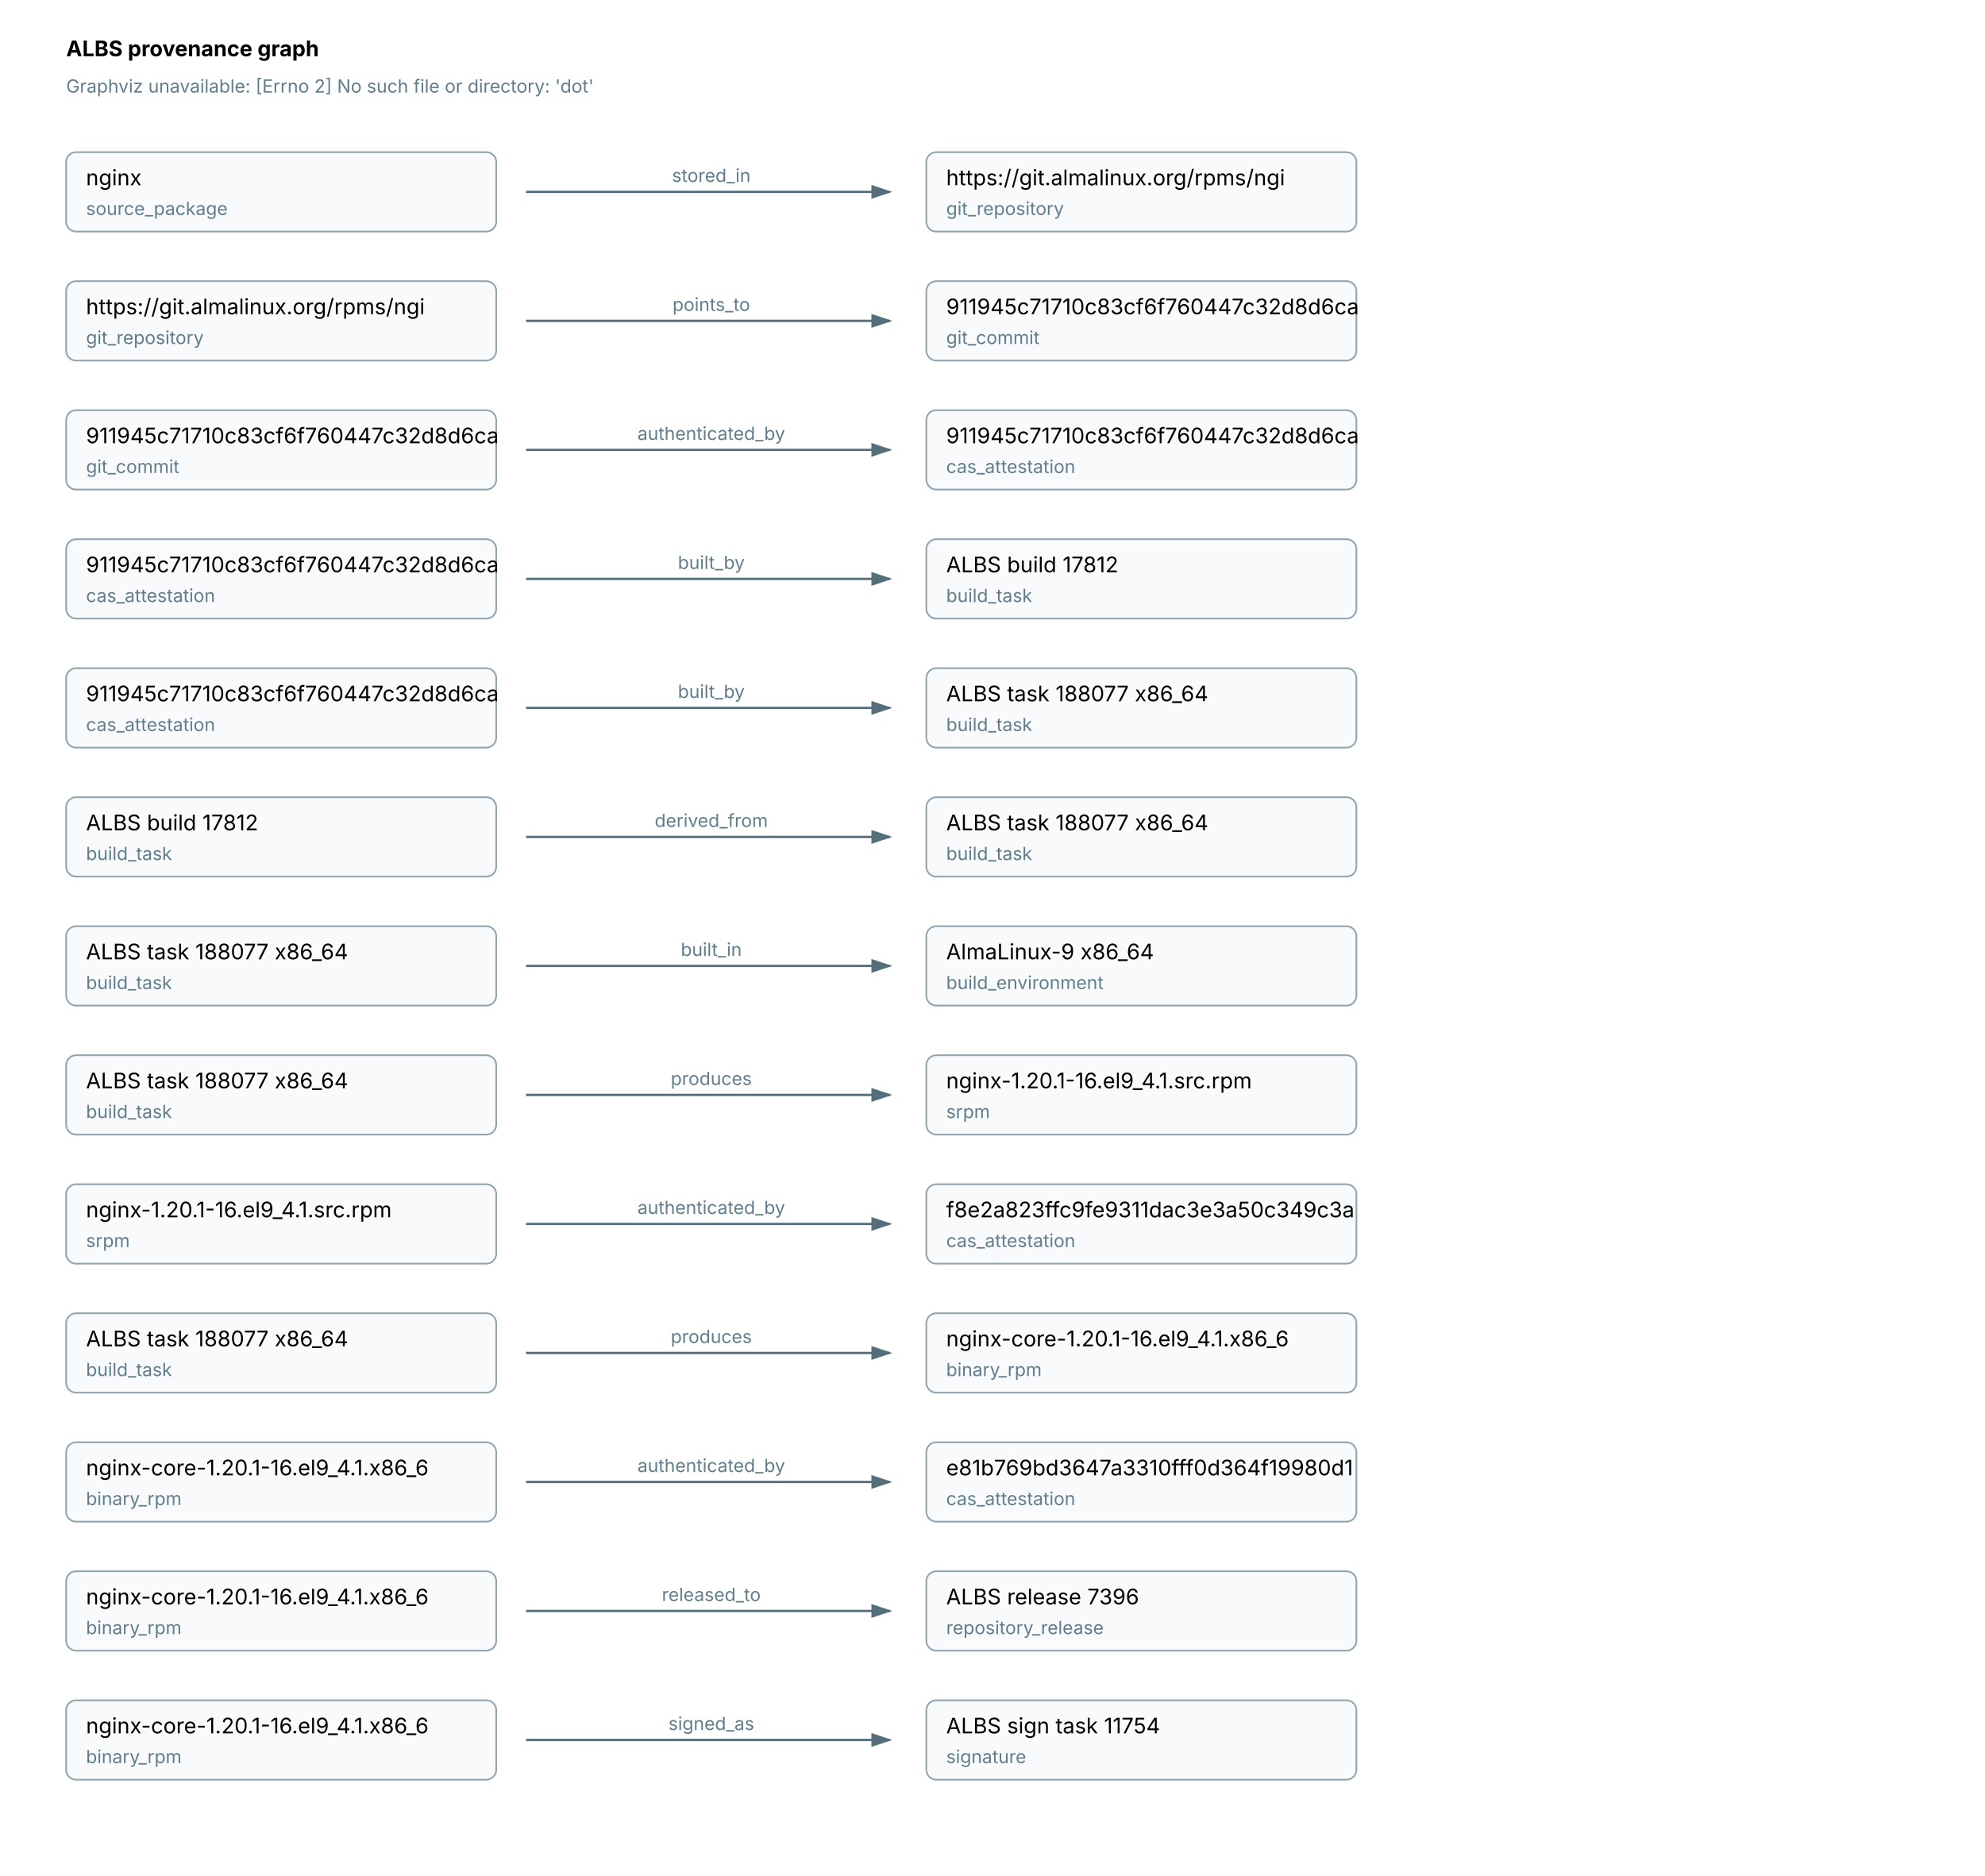
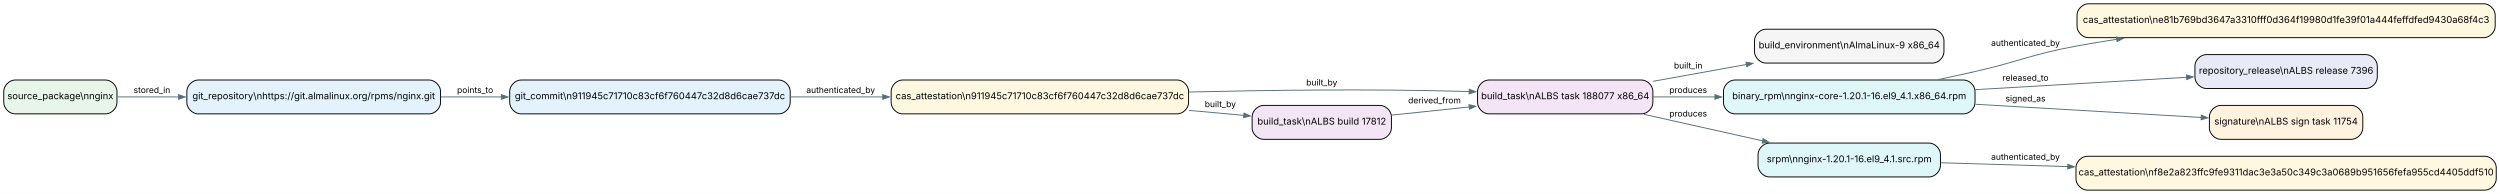
- <svg xmlns="http://www.w3.org/2000/svg" width="1200" height="1134" viewBox="0 0 1200 1134">
-   <style>text{font-family:Inter,Arial,sans-serif;font-size:13px}.meta{fill:#607D8B;font-size:11px}.node{fill:#F8FAFC;stroke:#90A4AE;rx:6}.edge{stroke:#546E7A;stroke-width:1.4;marker-end:url(#arrow)}</style>
-   <defs>
-     <marker id="arrow" markerWidth="10" markerHeight="10" refX="8" refY="3" orient="auto">
-       <path d="M0,0 L0,6 L9,3 z" fill="#546E7A" />
-     </marker>
-   </defs>
-   <rect width="100%" height="100%" fill="white" />
-   <text x="40" y="34" font-size="18" font-weight="700">ALBS provenance graph</text>
-   <text class="meta" x="40" y="56">Graphviz unavailable: [Errno 2] No such file or directory: 'dot'</text>
-   <rect class="node" x="40" y="92" width="260" height="48" />
-   <text x="52" y="112">nginx</text>
-   <text class="meta" x="52" y="130">source_package</text>
-   <line class="edge" x1="318" y1="116" x2="538" y2="116" />
-   <text class="meta" text-anchor="middle" x="430" y="110">stored_in</text>
-   <rect class="node" x="560" y="92" width="260" height="48" />
-   <text x="572" y="112">https://git.almalinux.org/rpms/ngi</text>
-   <text class="meta" x="572" y="130">git_repository</text>
-   <rect class="node" x="40" y="170" width="260" height="48" />
-   <text x="52" y="190">https://git.almalinux.org/rpms/ngi</text>
-   <text class="meta" x="52" y="208">git_repository</text>
-   <line class="edge" x1="318" y1="194" x2="538" y2="194" />
-   <text class="meta" text-anchor="middle" x="430" y="188">points_to</text>
-   <rect class="node" x="560" y="170" width="260" height="48" />
-   <text x="572" y="190">911945c71710c83cf6f760447c32d8d6ca</text>
-   <text class="meta" x="572" y="208">git_commit</text>
-   <rect class="node" x="40" y="248" width="260" height="48" />
-   <text x="52" y="268">911945c71710c83cf6f760447c32d8d6ca</text>
-   <text class="meta" x="52" y="286">git_commit</text>
-   <line class="edge" x1="318" y1="272" x2="538" y2="272" />
-   <text class="meta" text-anchor="middle" x="430" y="266">authenticated_by</text>
-   <rect class="node" x="560" y="248" width="260" height="48" />
-   <text x="572" y="268">911945c71710c83cf6f760447c32d8d6ca</text>
-   <text class="meta" x="572" y="286">cas_attestation</text>
-   <rect class="node" x="40" y="326" width="260" height="48" />
-   <text x="52" y="346">911945c71710c83cf6f760447c32d8d6ca</text>
-   <text class="meta" x="52" y="364">cas_attestation</text>
-   <line class="edge" x1="318" y1="350" x2="538" y2="350" />
-   <text class="meta" text-anchor="middle" x="430" y="344">built_by</text>
-   <rect class="node" x="560" y="326" width="260" height="48" />
-   <text x="572" y="346">ALBS build 17812</text>
-   <text class="meta" x="572" y="364">build_task</text>
-   <rect class="node" x="40" y="404" width="260" height="48" />
-   <text x="52" y="424">911945c71710c83cf6f760447c32d8d6ca</text>
-   <text class="meta" x="52" y="442">cas_attestation</text>
-   <line class="edge" x1="318" y1="428" x2="538" y2="428" />
-   <text class="meta" text-anchor="middle" x="430" y="422">built_by</text>
-   <rect class="node" x="560" y="404" width="260" height="48" />
-   <text x="572" y="424">ALBS task 188077 x86_64</text>
-   <text class="meta" x="572" y="442">build_task</text>
-   <rect class="node" x="40" y="482" width="260" height="48" />
-   <text x="52" y="502">ALBS build 17812</text>
-   <text class="meta" x="52" y="520">build_task</text>
-   <line class="edge" x1="318" y1="506" x2="538" y2="506" />
-   <text class="meta" text-anchor="middle" x="430" y="500">derived_from</text>
-   <rect class="node" x="560" y="482" width="260" height="48" />
-   <text x="572" y="502">ALBS task 188077 x86_64</text>
-   <text class="meta" x="572" y="520">build_task</text>
-   <rect class="node" x="40" y="560" width="260" height="48" />
-   <text x="52" y="580">ALBS task 188077 x86_64</text>
-   <text class="meta" x="52" y="598">build_task</text>
-   <line class="edge" x1="318" y1="584" x2="538" y2="584" />
-   <text class="meta" text-anchor="middle" x="430" y="578">built_in</text>
-   <rect class="node" x="560" y="560" width="260" height="48" />
-   <text x="572" y="580">AlmaLinux-9 x86_64</text>
-   <text class="meta" x="572" y="598">build_environment</text>
-   <rect class="node" x="40" y="638" width="260" height="48" />
-   <text x="52" y="658">ALBS task 188077 x86_64</text>
-   <text class="meta" x="52" y="676">build_task</text>
-   <line class="edge" x1="318" y1="662" x2="538" y2="662" />
-   <text class="meta" text-anchor="middle" x="430" y="656">produces</text>
-   <rect class="node" x="560" y="638" width="260" height="48" />
-   <text x="572" y="658">nginx-1.20.1-16.el9_4.1.src.rpm</text>
-   <text class="meta" x="572" y="676">srpm</text>
-   <rect class="node" x="40" y="716" width="260" height="48" />
-   <text x="52" y="736">nginx-1.20.1-16.el9_4.1.src.rpm</text>
-   <text class="meta" x="52" y="754">srpm</text>
-   <line class="edge" x1="318" y1="740" x2="538" y2="740" />
-   <text class="meta" text-anchor="middle" x="430" y="734">authenticated_by</text>
-   <rect class="node" x="560" y="716" width="260" height="48" />
-   <text x="572" y="736">f8e2a823ffc9fe9311dac3e3a50c349c3a</text>
-   <text class="meta" x="572" y="754">cas_attestation</text>
-   <rect class="node" x="40" y="794" width="260" height="48" />
-   <text x="52" y="814">ALBS task 188077 x86_64</text>
-   <text class="meta" x="52" y="832">build_task</text>
-   <line class="edge" x1="318" y1="818" x2="538" y2="818" />
-   <text class="meta" text-anchor="middle" x="430" y="812">produces</text>
-   <rect class="node" x="560" y="794" width="260" height="48" />
-   <text x="572" y="814">nginx-core-1.20.1-16.el9_4.1.x86_6</text>
-   <text class="meta" x="572" y="832">binary_rpm</text>
-   <rect class="node" x="40" y="872" width="260" height="48" />
-   <text x="52" y="892">nginx-core-1.20.1-16.el9_4.1.x86_6</text>
-   <text class="meta" x="52" y="910">binary_rpm</text>
-   <line class="edge" x1="318" y1="896" x2="538" y2="896" />
-   <text class="meta" text-anchor="middle" x="430" y="890">authenticated_by</text>
-   <rect class="node" x="560" y="872" width="260" height="48" />
-   <text x="572" y="892">e81b769bd3647a3310fff0d364f19980d1</text>
-   <text class="meta" x="572" y="910">cas_attestation</text>
-   <rect class="node" x="40" y="950" width="260" height="48" />
-   <text x="52" y="970">nginx-core-1.20.1-16.el9_4.1.x86_6</text>
-   <text class="meta" x="52" y="988">binary_rpm</text>
-   <line class="edge" x1="318" y1="974" x2="538" y2="974" />
-   <text class="meta" text-anchor="middle" x="430" y="968">released_to</text>
-   <rect class="node" x="560" y="950" width="260" height="48" />
-   <text x="572" y="970">ALBS release 7396</text>
-   <text class="meta" x="572" y="988">repository_release</text>
-   <rect class="node" x="40" y="1028" width="260" height="48" />
-   <text x="52" y="1048">nginx-core-1.20.1-16.el9_4.1.x86_6</text>
-   <text class="meta" x="52" y="1066">binary_rpm</text>
-   <line class="edge" x1="318" y1="1052" x2="538" y2="1052" />
-   <text class="meta" text-anchor="middle" x="430" y="1046">signed_as</text>
-   <rect class="node" x="560" y="1028" width="260" height="48" />
-   <text x="572" y="1048">ALBS sign task 11754</text>
-   <text class="meta" x="572" y="1066">signature</text>
+ <svg xmlns="http://www.w3.org/2000/svg" width="2656pt" height="206pt" viewBox="0.00 0.00 2656.16 206.00">
+   <g id="graph0" class="graph" transform="scale(1 1) rotate(0) translate(4 202)">
+     <polygon fill="white" stroke="none" points="-4,4 -4,-202 2652.16,-202 2652.16,4 -4,4" />
+     <g id="node1" class="node">
+       <path fill="#f3e5f5" stroke="black" d="M1740.12,-117C1740.12,-117 1577.85,-117 1577.85,-117 1571.85,-117 1565.85,-111 1565.85,-105 1565.85,-105 1565.85,-93 1565.85,-93 1565.85,-87 1571.85,-81 1577.85,-81 1577.85,-81 1740.12,-81 1740.12,-81 1746.12,-81 1752.12,-87 1752.12,-93 1752.12,-93 1752.12,-105 1752.12,-105 1752.12,-111 1746.12,-117 1740.12,-117" />
+       <text text-anchor="middle" x="1658.99" y="-96.62" font-family="Inter" font-size="10.00">build_task\nALBS task 188077 x86_64</text>
+     </g>
+     <g id="node3" class="node">
+       <path fill="#f5f5f5" stroke="black" d="M2049.39,-171C2049.39,-171 1872.12,-171 1872.12,-171 1866.12,-171 1860.12,-165 1860.12,-159 1860.12,-159 1860.12,-147 1860.12,-147 1860.12,-141 1866.12,-135 1872.12,-135 1872.12,-135 2049.39,-135 2049.39,-135 2055.39,-135 2061.39,-141 2061.39,-147 2061.39,-147 2061.39,-159 2061.39,-159 2061.39,-165 2055.39,-171 2049.39,-171" />
+       <text text-anchor="middle" x="1960.76" y="-150.62" font-family="Inter" font-size="10.00">build_environment\nAlmaLinux-9 x86_64</text>
+     </g>
+     <g id="edge7" class="edge">
+       <path fill="none" stroke="#546e7a" d="M1752.37,-115.64C1783.77,-121.3 1819.14,-127.67 1851.66,-133.53" />
+       <polygon fill="#546e7a" stroke="#546e7a" points="1851.05,-135.91 1858.37,-134.74 1851.92,-131.08 1851.05,-135.91" />
+       <text text-anchor="middle" x="1789.62" y="-129.2" font-family="Inter" font-size="9.00">built_in</text>
+     </g>
+     <g id="node10" class="node">
+       <path fill="#e0f7fa" stroke="black" d="M2082.39,-117C2082.39,-117 1839.12,-117 1839.12,-117 1833.12,-117 1827.12,-111 1827.12,-105 1827.12,-105 1827.12,-93 1827.12,-93 1827.12,-87 1833.12,-81 1839.12,-81 1839.12,-81 2082.39,-81 2082.39,-81 2088.39,-81 2094.39,-87 2094.39,-93 2094.39,-93 2094.39,-105 2094.39,-105 2094.39,-111 2088.39,-117 2082.39,-117" />
+       <text text-anchor="middle" x="1960.76" y="-96.62" font-family="Inter" font-size="10.00">binary_rpm\nnginx-core-1.20.1-16.el9_4.1.x86_64.rpm</text>
+     </g>
+     <g id="edge10" class="edge">
+       <path fill="none" stroke="#546e7a" d="M1752.37,-99C1773.29,-99 1795.96,-99 1818.38,-99" />
+       <polygon fill="#546e7a" stroke="#546e7a" points="1818.11,-101.45 1825.11,-99 1818.11,-96.55 1818.11,-101.45" />
+       <text text-anchor="middle" x="1789.62" y="-103.2" font-family="Inter" font-size="9.00">produces</text>
+     </g>
+     <g id="node13" class="node">
+       <path fill="#e0f7fa" stroke="black" d="M2045.64,-50C2045.64,-50 1875.87,-50 1875.87,-50 1869.87,-50 1863.87,-44 1863.87,-38 1863.87,-38 1863.87,-26 1863.87,-26 1863.87,-20 1869.87,-14 1875.87,-14 1875.87,-14 2045.64,-14 2045.64,-14 2051.64,-14 2057.64,-20 2057.64,-26 2057.64,-26 2057.64,-38 2057.64,-38 2057.64,-44 2051.64,-50 2045.64,-50" />
+       <text text-anchor="middle" x="1960.76" y="-29.62" font-family="Inter" font-size="10.00">srpm\nnginx-1.20.1-16.el9_4.1.src.rpm</text>
+     </g>
+     <g id="edge8" class="edge">
+       <path fill="none" stroke="#546e7a" d="M1742.69,-80.51C1781.85,-71.76 1828.71,-61.29 1868.86,-52.32" />
+       <polygon fill="#546e7a" stroke="#546e7a" points="1869.28,-54.73 1875.58,-50.81 1868.22,-49.95 1869.28,-54.73" />
+       <text text-anchor="middle" x="1789.62" y="-78.2" font-family="Inter" font-size="9.00">produces</text>
+     </g>
+     <g id="node2" class="node">
+       <path fill="#f3e5f5" stroke="black" d="M1462.35,-90C1462.35,-90 1338.33,-90 1338.33,-90 1332.33,-90 1326.33,-84 1326.33,-78 1326.33,-78 1326.33,-66 1326.33,-66 1326.33,-60 1332.33,-54 1338.33,-54 1338.33,-54 1462.35,-54 1462.35,-54 1468.35,-54 1474.35,-60 1474.35,-66 1474.35,-66 1474.35,-78 1474.35,-78 1474.35,-84 1468.35,-90 1462.35,-90" />
+       <text text-anchor="middle" x="1400.34" y="-69.62" font-family="Inter" font-size="10.00">build_task\nALBS build 17812</text>
+     </g>
+     <g id="edge6" class="edge">
+       <path fill="none" stroke="#546e7a" d="M1474.54,-79.7C1500.3,-82.41 1529.71,-85.51 1557.33,-88.41" />
+       <polygon fill="#546e7a" stroke="#546e7a" points="1556.73,-90.81 1563.94,-89.11 1557.24,-85.94 1556.73,-90.81" />
+       <text text-anchor="middle" x="1520.1" y="-92.2" font-family="Inter" font-size="9.00">derived_from</text>
+     </g>
+     <g id="node4" class="node">
+       <path fill="#fff8e1" stroke="black" d="M2635.04,-198C2635.04,-198 2214.77,-198 2214.77,-198 2208.77,-198 2202.77,-192 2202.77,-186 2202.77,-186 2202.77,-174 2202.77,-174 2202.77,-168 2208.77,-162 2214.77,-162 2214.77,-162 2635.04,-162 2635.04,-162 2641.04,-162 2647.04,-168 2647.04,-174 2647.04,-174 2647.04,-186 2647.04,-186 2647.04,-192 2641.04,-198 2635.04,-198" />
+       <text text-anchor="middle" x="2424.9" y="-177.62" font-family="Inter" font-size="10.00">cas_attestation\ne81b769bd3647a3310fff0d364f19980d1fe39f01a444feffdfed9430a68f4c3</text>
+     </g>
+     <g id="node5" class="node">
+       <path fill="#fff8e1" stroke="black" d="M2636.16,-36C2636.16,-36 2213.64,-36 2213.64,-36 2207.64,-36 2201.64,-30 2201.64,-24 2201.64,-24 2201.64,-12 2201.64,-12 2201.64,-6 2207.64,0 2213.64,0 2213.64,0 2636.16,0 2636.16,0 2642.16,0 2648.16,-6 2648.16,-12 2648.16,-12 2648.16,-24 2648.16,-24 2648.16,-30 2642.16,-36 2636.16,-36" />
+       <text text-anchor="middle" x="2424.9" y="-15.62" font-family="Inter" font-size="10.00">cas_attestation\nf8e2a823ffc9fe9311dac3e3a50c349c3a0689b951656fefa955cd4405ddf510</text>
+     </g>
+     <g id="node6" class="node">
+       <path fill="#fff8e1" stroke="black" d="M1246.83,-117C1246.83,-117 954.81,-117 954.81,-117 948.81,-117 942.81,-111 942.81,-105 942.81,-105 942.81,-93 942.81,-93 942.81,-87 948.81,-81 954.81,-81 954.81,-81 1246.83,-81 1246.83,-81 1252.83,-81 1258.83,-87 1258.83,-93 1258.83,-93 1258.83,-105 1258.83,-105 1258.83,-111 1252.83,-117 1246.83,-117" />
+       <text text-anchor="middle" x="1100.82" y="-96.62" font-family="Inter" font-size="10.00">cas_attestation\n911945c71710c83cf6f760447c32d8d6cae737dc</text>
+     </g>
+     <g id="edge5" class="edge">
+       <path fill="none" stroke="#546e7a" d="M1259.24,-104.24C1344.64,-106.29 1452.05,-107.61 1547.85,-105 1550.9,-104.92 1554,-104.82 1557.13,-104.71" />
+       <polygon fill="#546e7a" stroke="#546e7a" points="1557.04,-107.17 1563.95,-104.46 1556.86,-102.27 1557.04,-107.17" />
+       <text text-anchor="middle" x="1400.34" y="-111.2" font-family="Inter" font-size="9.00">built_by</text>
+     </g>
+     <g id="edge4" class="edge">
+       <path fill="none" stroke="#546e7a" d="M1259.29,-84.71C1279.48,-82.88 1299.45,-81.07 1317.71,-79.41" />
+       <polygon fill="#546e7a" stroke="#546e7a" points="1317.72,-81.87 1324.47,-78.79 1317.28,-76.99 1317.72,-81.87" />
+       <text text-anchor="middle" x="1292.58" y="-88.2" font-family="Inter" font-size="9.00">built_by</text>
+     </g>
+     <g id="node7" class="node">
+       <path fill="#e3f2fd" stroke="black" d="M823.56,-117C823.56,-117 549.54,-117 549.54,-117 543.54,-117 537.54,-111 537.54,-105 537.54,-105 537.54,-93 537.54,-93 537.54,-87 543.54,-81 549.54,-81 549.54,-81 823.56,-81 823.56,-81 829.56,-81 835.56,-87 835.56,-93 835.56,-93 835.56,-105 835.56,-105 835.56,-111 829.56,-117 823.56,-117" />
+       <text text-anchor="middle" x="686.55" y="-96.62" font-family="Inter" font-size="10.00">git_commit\n911945c71710c83cf6f760447c32d8d6cae737dc</text>
+     </g>
+     <g id="edge3" class="edge">
+       <path fill="none" stroke="#546e7a" d="M835.81,-99C867.73,-99 901.67,-99 934.2,-99" />
+       <polygon fill="#546e7a" stroke="#546e7a" points="933.93,-101.45 940.93,-99 933.93,-96.55 933.93,-101.45" />
+       <text text-anchor="middle" x="889.19" y="-103.2" font-family="Inter" font-size="9.00">authenticated_by</text>
+     </g>
+     <g id="node8" class="node">
+       <path fill="#e3f2fd" stroke="black" d="M452.04,-117C452.04,-117 206.52,-117 206.52,-117 200.52,-117 194.52,-111 194.52,-105 194.52,-105 194.52,-93 194.52,-93 194.52,-87 200.52,-81 206.52,-81 206.52,-81 452.04,-81 452.04,-81 458.04,-81 464.04,-87 464.04,-93 464.04,-93 464.04,-105 464.04,-105 464.04,-111 458.04,-117 452.04,-117" />
+       <text text-anchor="middle" x="329.28" y="-96.62" font-family="Inter" font-size="10.00">git_repository\nhttps://git.almalinux.org/rpms/nginx.git</text>
+     </g>
+     <g id="edge2" class="edge">
+       <path fill="none" stroke="#546e7a" d="M464.34,-99C485.43,-99 507.4,-99 528.95,-99" />
+       <polygon fill="#546e7a" stroke="#546e7a" points="528.67,-101.45 535.67,-99 528.67,-96.55 528.67,-101.45" />
+       <text text-anchor="middle" x="500.79" y="-103.2" font-family="Inter" font-size="9.00">points_to</text>
+     </g>
+     <g id="node9" class="node">
+       <path fill="#e8eaf6" stroke="black" d="M2509.79,-144C2509.79,-144 2340.02,-144 2340.02,-144 2334.02,-144 2328.02,-138 2328.02,-132 2328.02,-132 2328.02,-120 2328.02,-120 2328.02,-114 2334.02,-108 2340.02,-108 2340.02,-108 2509.79,-108 2509.79,-108 2515.79,-108 2521.79,-114 2521.79,-120 2521.79,-120 2521.79,-132 2521.79,-132 2521.79,-138 2515.79,-144 2509.79,-144" />
+       <text text-anchor="middle" x="2424.9" y="-123.62" font-family="Inter" font-size="10.00">repository_release\nALBS release 7396</text>
+     </g>
+     <g id="edge11" class="edge">
+       <path fill="none" stroke="#546e7a" d="M2055.35,-117.49C2068.48,-120.25 2081.79,-123.13 2094.39,-126 2142.32,-136.91 2153.31,-144.02 2201.64,-153 2215.75,-155.62 2230.41,-158.05 2245.17,-160.28" />
+       <polygon fill="#546e7a" stroke="#546e7a" points="2244.59,-162.67 2251.88,-161.28 2245.31,-157.83 2244.59,-162.67" />
+       <text text-anchor="middle" x="2148.02" y="-153.2" font-family="Inter" font-size="9.00">authenticated_by</text>
+     </g>
+     <g id="edge12" class="edge">
+       <path fill="none" stroke="#546e7a" d="M2094.81,-106.77C2166.15,-110.94 2252.8,-116 2319.27,-119.89" />
+       <polygon fill="#546e7a" stroke="#546e7a" points="2319.05,-122.33 2326.18,-120.29 2319.33,-117.44 2319.05,-122.33" />
+       <text text-anchor="middle" x="2148.02" y="-116.2" font-family="Inter" font-size="9.00">released_to</text>
+     </g>
+     <g id="node11" class="node">
+       <path fill="#fff3e0" stroke="black" d="M2494.41,-90C2494.41,-90 2355.39,-90 2355.39,-90 2349.39,-90 2343.39,-84 2343.39,-78 2343.39,-78 2343.39,-66 2343.39,-66 2343.39,-60 2349.39,-54 2355.39,-54 2355.39,-54 2494.41,-54 2494.41,-54 2500.41,-54 2506.41,-60 2506.41,-66 2506.41,-66 2506.41,-78 2506.41,-78 2506.41,-84 2500.41,-90 2494.41,-90" />
+       <text text-anchor="middle" x="2424.9" y="-69.62" font-family="Inter" font-size="10.00">signature\nALBS sign task 11754</text>
+     </g>
+     <g id="edge13" class="edge">
+       <path fill="none" stroke="#546e7a" d="M2094.81,-91.23C2171.93,-86.72 2266.95,-81.17 2335.02,-77.19" />
+       <polygon fill="#546e7a" stroke="#546e7a" points="2334.83,-79.66 2341.68,-76.8 2334.54,-74.77 2334.83,-79.66" />
+       <text text-anchor="middle" x="2148.02" y="-94.2" font-family="Inter" font-size="9.00">signed_as</text>
+     </g>
+     <g id="node12" class="node">
+       <path fill="#e8f5e9" stroke="black" d="M108.27,-117C108.27,-117 12,-117 12,-117 6,-117 0,-111 0,-105 0,-105 0,-93 0,-93 0,-87 6,-81 12,-81 12,-81 108.27,-81 108.27,-81 114.27,-81 120.27,-87 120.27,-93 120.27,-93 120.27,-105 120.27,-105 120.27,-111 114.27,-117 108.27,-117" />
+       <text text-anchor="middle" x="60.14" y="-96.62" font-family="Inter" font-size="10.00">source_package\nnginx</text>
+     </g>
+     <g id="edge1" class="edge">
+       <path fill="none" stroke="#546e7a" d="M120.76,-99C140.27,-99 162.86,-99 185.81,-99" />
+       <polygon fill="#546e7a" stroke="#546e7a" points="185.76,-101.45 192.76,-99 185.76,-96.55 185.76,-101.45" />
+       <text text-anchor="middle" x="157.4" y="-103.2" font-family="Inter" font-size="9.00">stored_in</text>
+     </g>
+     <g id="edge9" class="edge">
+       <path fill="none" stroke="#546e7a" d="M2058.07,-29.08C2097.71,-27.88 2145.48,-26.43 2193.22,-24.99" />
+       <polygon fill="#546e7a" stroke="#546e7a" points="2193.07,-27.44 2199.99,-24.78 2192.92,-22.55 2193.07,-27.44" />
+       <text text-anchor="middle" x="2148.02" y="-32.2" font-family="Inter" font-size="9.00">authenticated_by</text>
+     </g>
+   </g>
</svg>
